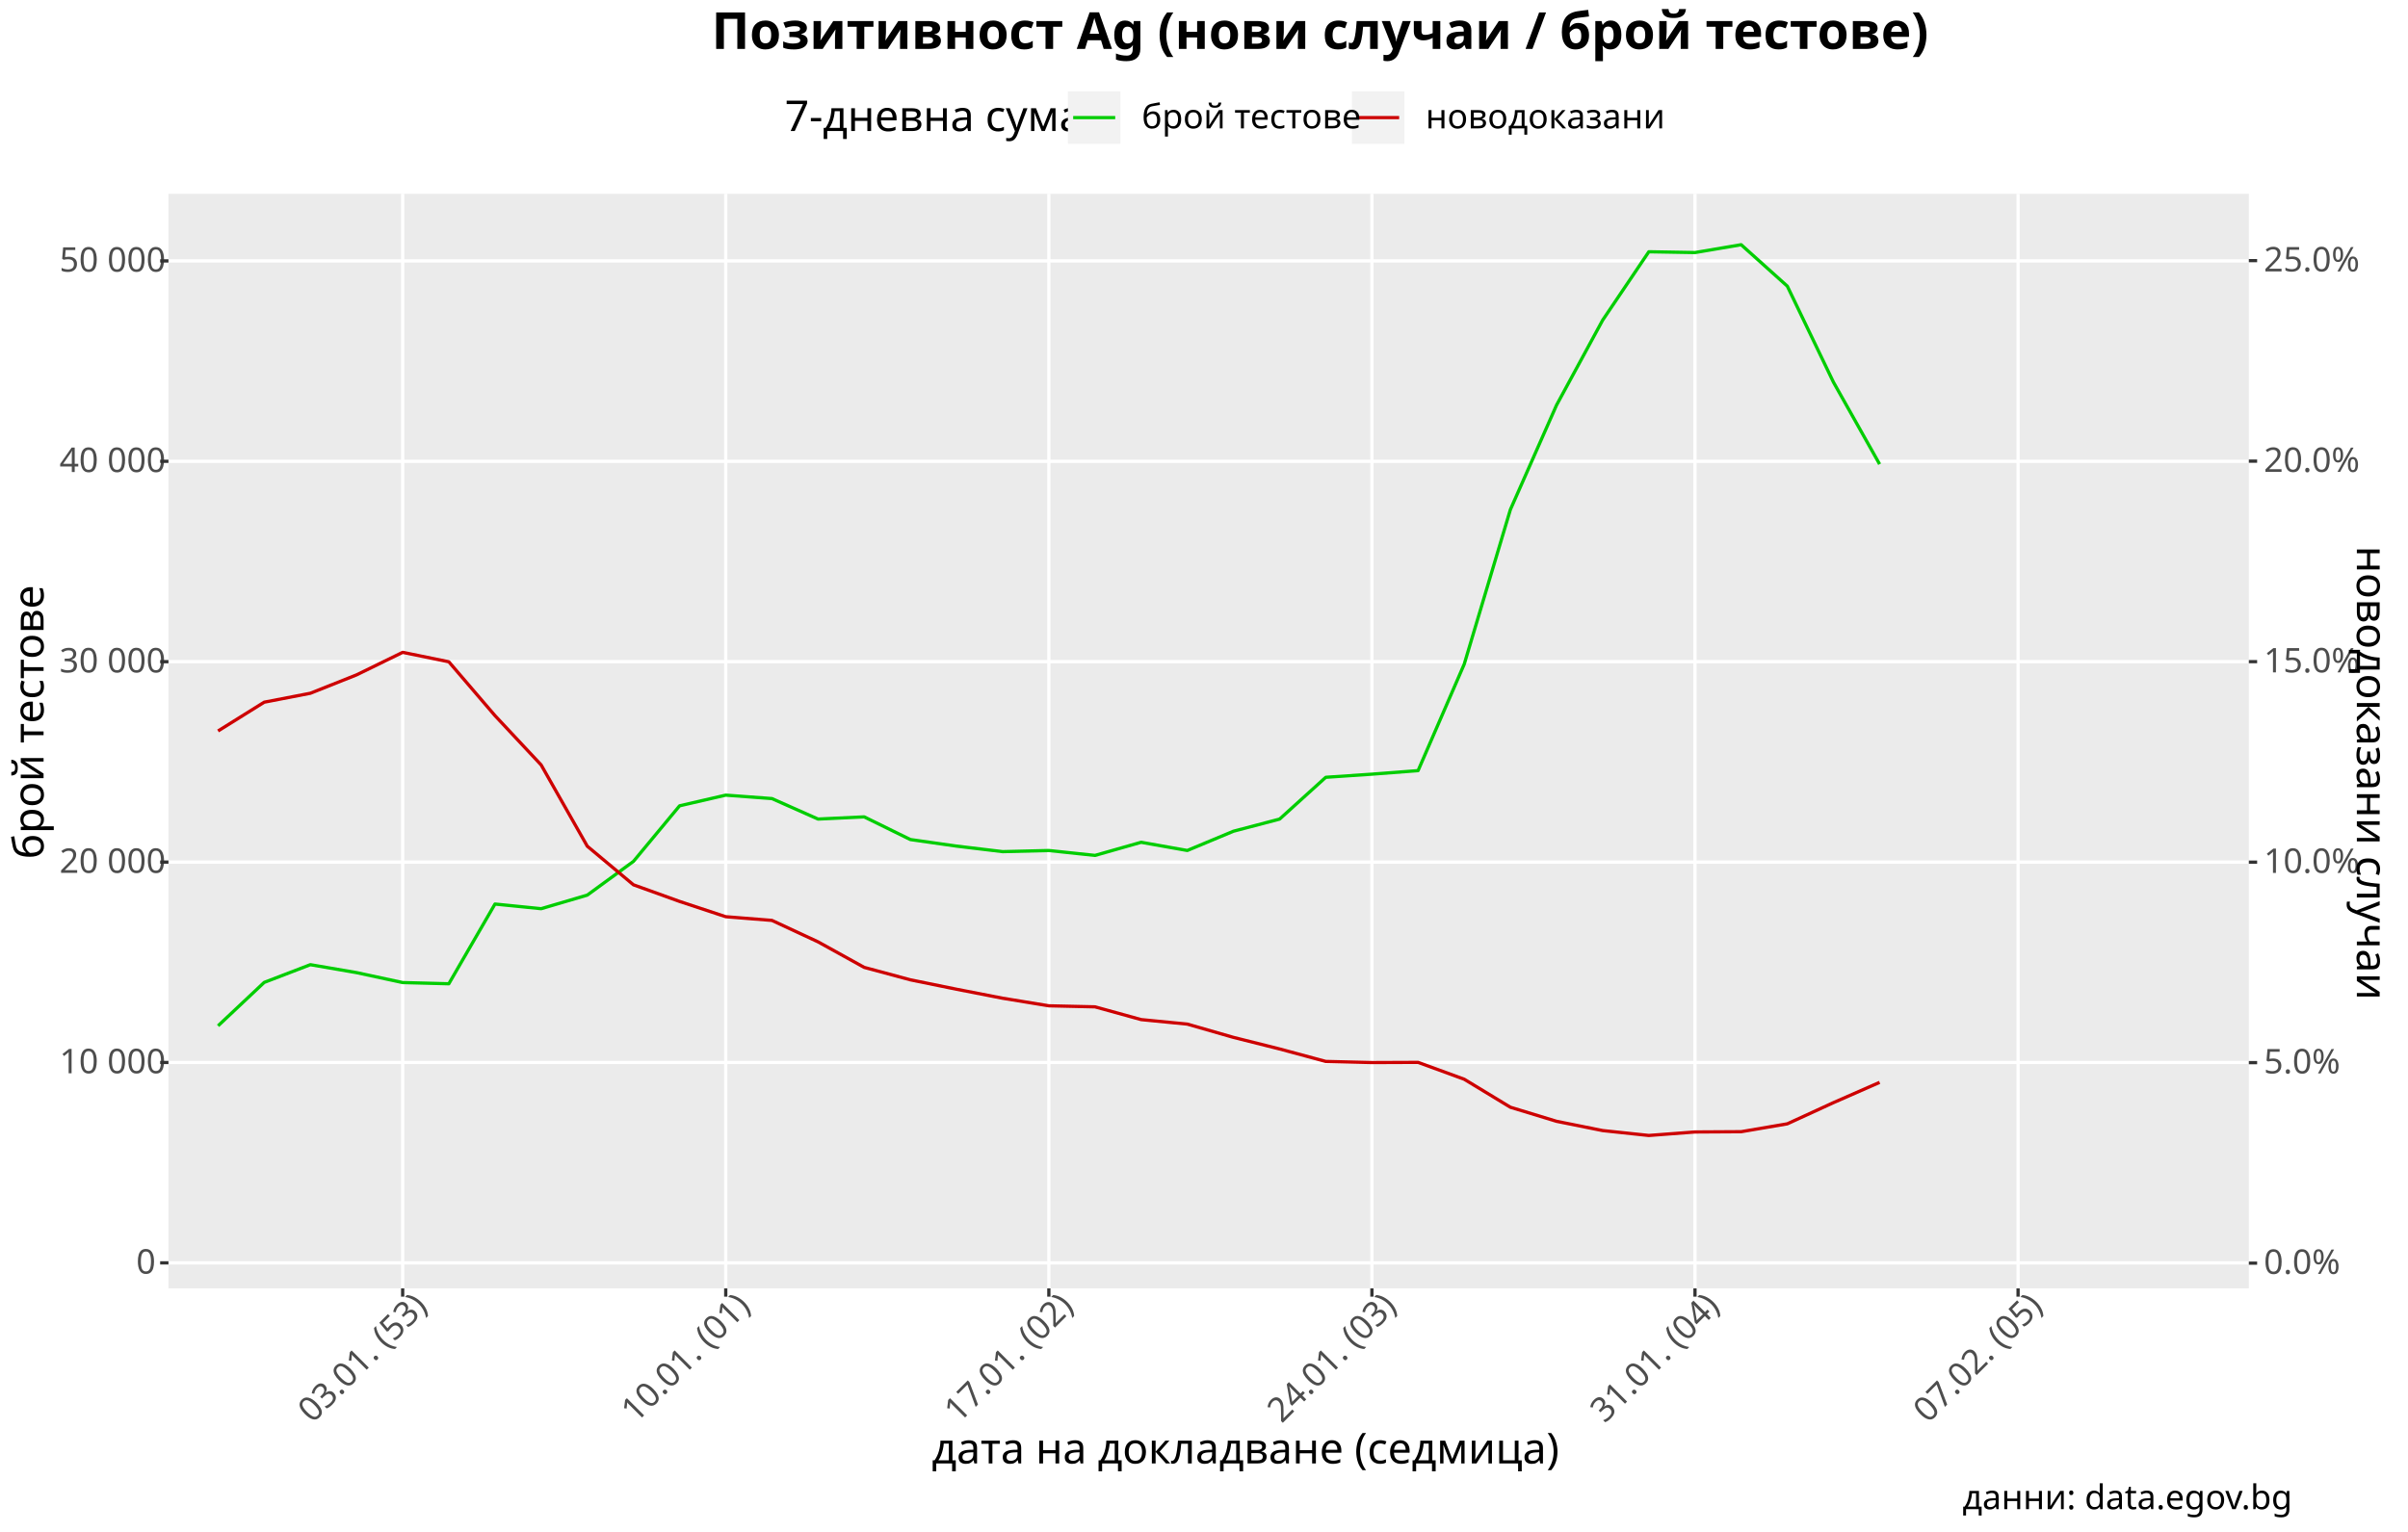
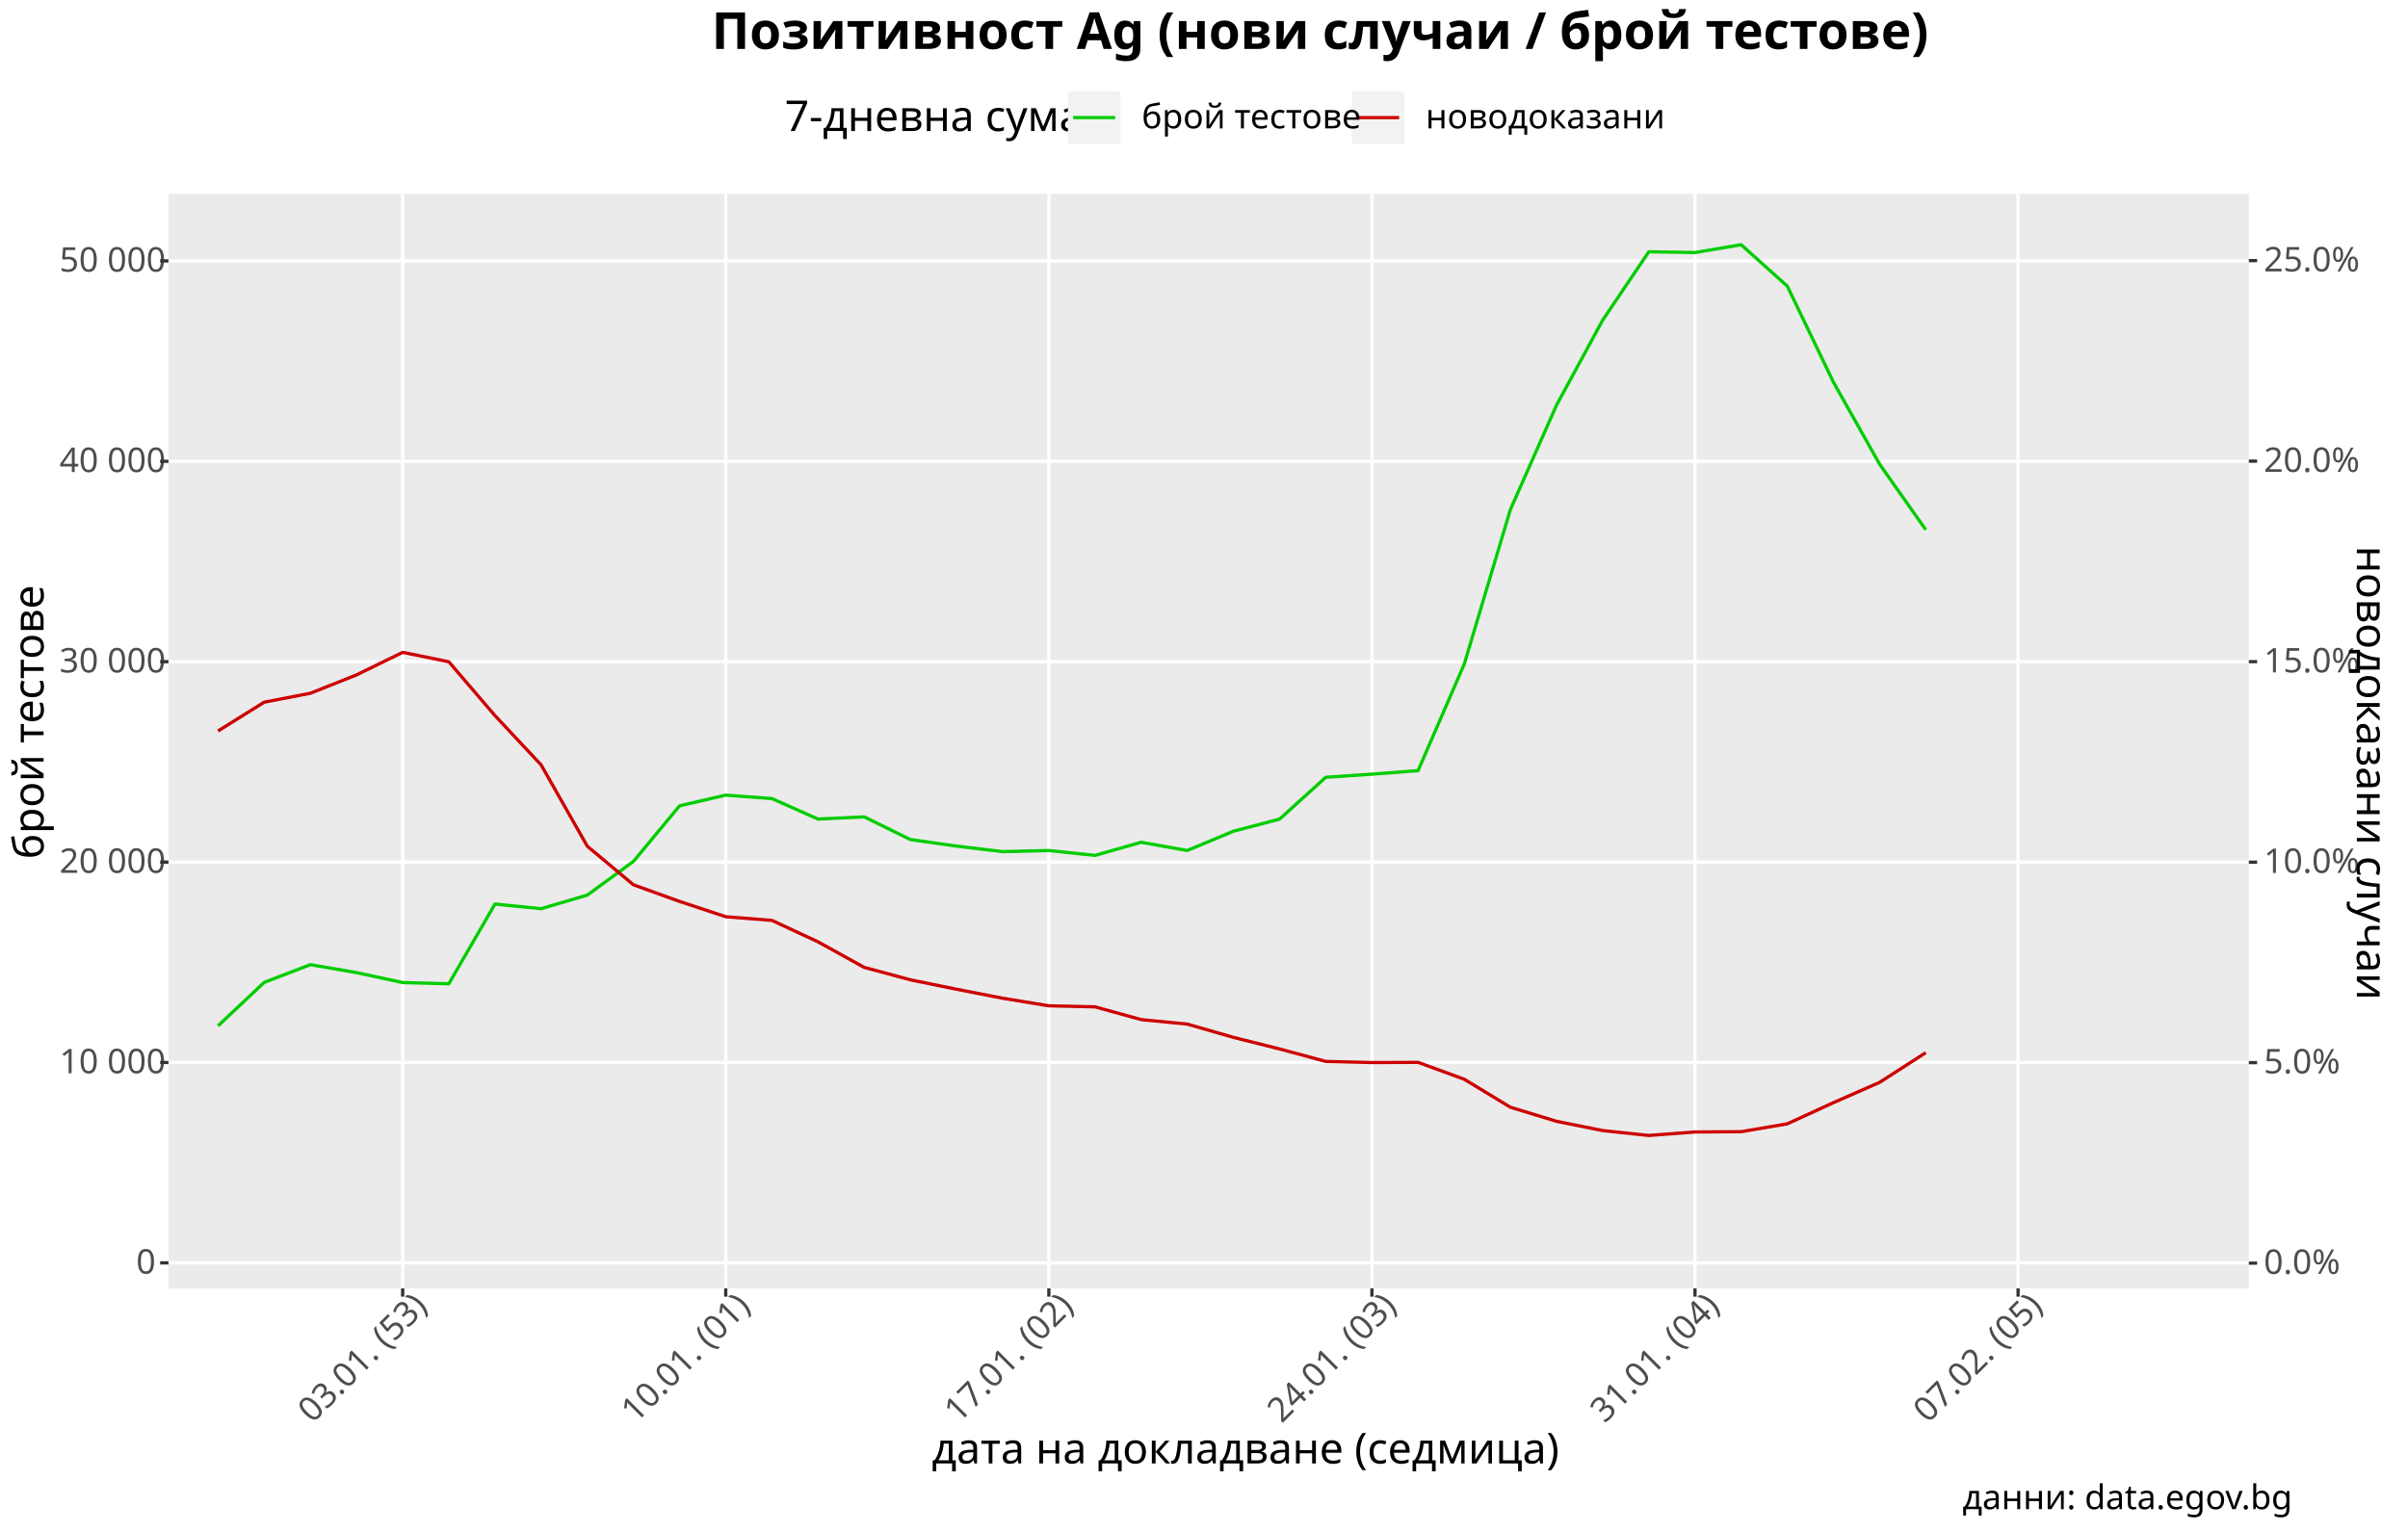
<svg xmlns="http://www.w3.org/2000/svg" viewBox="0 0 792.00 504.00">
  <defs>
    <style type="text/css">
    line, polyline, polygon, path, rect, circle {
      fill: none;
      stroke: #000000;
      stroke-linecap: round;
      stroke-linejoin: round;
      stroke-miterlimit: 10.00;
    }
  </style>
  </defs>
  <rect width="100%" height="100%" style="stroke: none; fill: #FFFFFF;" />
  <rect x="0.00" y="0.00" width="792.00" height="504.00" style="stroke-width: 1.07; stroke: #FFFFFF; fill: #FFFFFF;" />
  <defs>
    <clipPath id="cpNTUuNDF8NzM5LjY1fDQyMy44N3w2My43Nw==">
      <rect x="55.41" y="63.77" width="684.24" height="360.10" />
    </clipPath>
  </defs>
  <rect x="55.41" y="63.77" width="684.24" height="360.10" style="stroke-width: 1.07; stroke: none; fill: #EBEBEB;" clip-path="url(#cpNTUuNDF8NzM5LjY1fDQyMy44N3w2My43Nw==)" />
  <polyline points="55.41,415.49 739.65,415.49 " style="stroke-width: 1.07; stroke: #FFFFFF; stroke-linecap: butt;" clip-path="url(#cpNTUuNDF8NzM5LjY1fDQyMy44N3w2My43Nw==)" />
  <polyline points="55.41,349.56 739.65,349.56 " style="stroke-width: 1.07; stroke: #FFFFFF; stroke-linecap: butt;" clip-path="url(#cpNTUuNDF8NzM5LjY1fDQyMy44N3w2My43Nw==)" />
  <polyline points="55.41,283.63 739.65,283.63 " style="stroke-width: 1.07; stroke: #FFFFFF; stroke-linecap: butt;" clip-path="url(#cpNTUuNDF8NzM5LjY1fDQyMy44N3w2My43Nw==)" />
  <polyline points="55.41,217.70 739.65,217.70 " style="stroke-width: 1.07; stroke: #FFFFFF; stroke-linecap: butt;" clip-path="url(#cpNTUuNDF8NzM5LjY1fDQyMy44N3w2My43Nw==)" />
  <polyline points="55.41,151.77 739.65,151.77 " style="stroke-width: 1.07; stroke: #FFFFFF; stroke-linecap: butt;" clip-path="url(#cpNTUuNDF8NzM5LjY1fDQyMy44N3w2My43Nw==)" />
  <polyline points="55.41,85.84 739.65,85.84 " style="stroke-width: 1.07; stroke: #FFFFFF; stroke-linecap: butt;" clip-path="url(#cpNTUuNDF8NzM5LjY1fDQyMy44N3w2My43Nw==)" />
  <polyline points="132.44,423.87 132.44,63.77 " style="stroke-width: 1.07; stroke: #FFFFFF; stroke-linecap: butt;" clip-path="url(#cpNTUuNDF8NzM5LjY1fDQyMy44N3w2My43Nw==)" />
  <polyline points="238.70,423.87 238.70,63.77 " style="stroke-width: 1.07; stroke: #FFFFFF; stroke-linecap: butt;" clip-path="url(#cpNTUuNDF8NzM5LjY1fDQyMy44N3w2My43Nw==)" />
  <polyline points="344.97,423.87 344.97,63.77 " style="stroke-width: 1.07; stroke: #FFFFFF; stroke-linecap: butt;" clip-path="url(#cpNTUuNDF8NzM5LjY1fDQyMy44N3w2My43Nw==)" />
  <polyline points="451.23,423.87 451.23,63.77 " style="stroke-width: 1.07; stroke: #FFFFFF; stroke-linecap: butt;" clip-path="url(#cpNTUuNDF8NzM5LjY1fDQyMy44N3w2My43Nw==)" />
  <polyline points="557.49,423.87 557.49,63.77 " style="stroke-width: 1.07; stroke: #FFFFFF; stroke-linecap: butt;" clip-path="url(#cpNTUuNDF8NzM5LjY1fDQyMy44N3w2My43Nw==)" />
  <polyline points="663.75,423.87 663.75,63.77 " style="stroke-width: 1.07; stroke: #FFFFFF; stroke-linecap: butt;" clip-path="url(#cpNTUuNDF8NzM5LjY1fDQyMy44N3w2My43Nw==)" />
-   <polyline points="71.72,337.49 86.90,323.21 102.08,317.38 117.26,319.99 132.44,323.26 147.62,323.66 162.80,297.43 177.98,298.96 193.16,294.49 208.34,283.40 223.52,265.11 238.70,261.60 253.88,262.73 269.06,269.47 284.24,268.75 299.42,276.21 314.60,278.37 329.78,280.19 344.97,279.82 360.15,281.43 375.33,277.11 390.51,279.81 405.69,273.47 420.87,269.48 436.05,255.73 451.23,254.70 466.41,253.54 481.59,218.51 496.77,167.66 511.95,133.29 527.13,105.32 542.31,82.83 557.49,83.09 572.67,80.51 587.85,94.14 603.03,125.74 618.21,152.72 " style="stroke-width: 1.07; stroke: #00CD00; stroke-linecap: butt;" clip-path="url(#cpNTUuNDF8NzM5LjY1fDQyMy44N3w2My43Nw==)" />
-   <polyline points="71.72,240.49 86.90,231.02 102.08,228.08 117.26,222.04 132.44,214.62 147.62,217.73 162.80,235.44 177.98,251.66 193.16,278.40 208.34,291.10 223.52,296.57 238.70,301.60 253.88,302.81 269.06,309.87 284.24,318.27 299.42,322.36 314.60,325.46 329.78,328.42 344.97,330.91 360.15,331.25 375.33,335.45 390.51,336.93 405.69,341.30 420.87,345.11 436.05,349.21 451.23,349.58 466.41,349.52 481.59,355.07 496.77,364.28 511.95,368.91 527.13,371.96 542.31,373.57 557.49,372.42 572.67,372.33 587.85,369.74 603.03,362.77 618.21,356.10 " style="stroke-width: 1.07; stroke: #CD0000; stroke-linecap: butt;" clip-path="url(#cpNTUuNDF8NzM5LjY1fDQyMy44N3w2My43Nw==)" />
+   <polyline points="71.72,337.49 86.90,323.21 102.08,317.38 117.26,319.99 132.44,323.26 147.62,323.66 162.80,297.43 177.98,298.96 193.16,294.49 208.34,283.40 223.52,265.11 238.70,261.60 253.88,262.73 269.06,269.47 284.24,268.75 299.42,276.21 314.60,278.37 329.78,280.19 344.97,279.82 360.15,281.43 375.33,277.11 390.51,279.81 405.69,273.47 420.87,269.48 436.05,255.73 451.23,254.70 466.41,253.54 481.59,218.51 496.77,167.66 511.95,133.29 527.13,105.32 542.31,82.83 557.49,83.09 572.67,80.51 587.85,94.14 603.03,125.74 618.21,152.72 633.39,174.28 " style="stroke-width: 1.07; stroke: #00CD00; stroke-linecap: butt;" clip-path="url(#cpNTUuNDF8NzM5LjY1fDQyMy44N3w2My43Nw==)" />
+   <polyline points="71.72,240.49 86.90,231.02 102.08,228.08 117.26,222.04 132.44,214.62 147.62,217.73 162.80,235.44 177.98,251.66 193.16,278.40 208.34,291.10 223.52,296.57 238.70,301.60 253.88,302.81 269.06,309.87 284.24,318.27 299.42,322.36 314.60,325.46 329.78,328.42 344.97,330.91 360.15,331.25 375.33,335.45 390.51,336.93 405.69,341.30 420.87,345.11 436.05,349.21 451.23,349.58 466.41,349.52 481.59,355.07 496.77,364.28 511.95,368.91 527.13,371.96 542.31,373.57 557.49,372.42 572.67,372.33 587.85,369.74 603.03,362.77 618.21,356.10 633.39,346.33 " style="stroke-width: 1.07; stroke: #CD0000; stroke-linecap: butt;" clip-path="url(#cpNTUuNDF8NzM5LjY1fDQyMy44N3w2My43Nw==)" />
  <defs>
    <clipPath id="cpMC4wMHw3OTIuMDB8NTA0LjAwfDAuMDA=">
      <rect x="0.00" y="0.00" width="792.00" height="504.00" />
    </clipPath>
  </defs>
  <g clip-path="url(#cpMC4wMHw3OTIuMDB8NTA0LjAwfDAuMDA=)">
    <text x="44.80" y="419.03" style="font-size: 11.20px; fill: #4D4D4D; font-family: Calibri;" textLength="5.68px" lengthAdjust="spacingAndGlyphs">0</text>
  </g>
  <g clip-path="url(#cpMC4wMHw3OTIuMDB8NTA0LjAwfDAuMDA=)">
    <text x="19.56" y="353.10" style="font-size: 11.20px; fill: #4D4D4D; font-family: Calibri;" textLength="30.91px" lengthAdjust="spacingAndGlyphs">10 000</text>
  </g>
  <g clip-path="url(#cpMC4wMHw3OTIuMDB8NTA0LjAwfDAuMDA=)">
    <text x="19.56" y="287.17" style="font-size: 11.20px; fill: #4D4D4D; font-family: Calibri;" textLength="30.91px" lengthAdjust="spacingAndGlyphs">20 000</text>
  </g>
  <g clip-path="url(#cpMC4wMHw3OTIuMDB8NTA0LjAwfDAuMDA=)">
    <text x="19.56" y="221.24" style="font-size: 11.20px; fill: #4D4D4D; font-family: Calibri;" textLength="30.91px" lengthAdjust="spacingAndGlyphs">30 000</text>
  </g>
  <g clip-path="url(#cpMC4wMHw3OTIuMDB8NTA0LjAwfDAuMDA=)">
    <text x="19.56" y="155.30" style="font-size: 11.20px; fill: #4D4D4D; font-family: Calibri;" textLength="30.91px" lengthAdjust="spacingAndGlyphs">40 000</text>
  </g>
  <g clip-path="url(#cpMC4wMHw3OTIuMDB8NTA0LjAwfDAuMDA=)">
    <text x="19.56" y="89.37" style="font-size: 11.20px; fill: #4D4D4D; font-family: Calibri;" textLength="30.91px" lengthAdjust="spacingAndGlyphs">50 000</text>
  </g>
  <polyline points="52.67,415.49 55.41,415.49 " style="stroke-width: 1.07; stroke: #333333; stroke-linecap: butt;" clip-path="url(#cpMC4wMHw3OTIuMDB8NTA0LjAwfDAuMDA=)" />
  <polyline points="52.67,349.56 55.41,349.56 " style="stroke-width: 1.07; stroke: #333333; stroke-linecap: butt;" clip-path="url(#cpMC4wMHw3OTIuMDB8NTA0LjAwfDAuMDA=)" />
  <polyline points="52.67,283.63 55.41,283.63 " style="stroke-width: 1.07; stroke: #333333; stroke-linecap: butt;" clip-path="url(#cpMC4wMHw3OTIuMDB8NTA0LjAwfDAuMDA=)" />
  <polyline points="52.67,217.70 55.41,217.70 " style="stroke-width: 1.07; stroke: #333333; stroke-linecap: butt;" clip-path="url(#cpMC4wMHw3OTIuMDB8NTA0LjAwfDAuMDA=)" />
  <polyline points="52.67,151.77 55.41,151.77 " style="stroke-width: 1.07; stroke: #333333; stroke-linecap: butt;" clip-path="url(#cpMC4wMHw3OTIuMDB8NTA0LjAwfDAuMDA=)" />
  <polyline points="52.67,85.84 55.41,85.84 " style="stroke-width: 1.07; stroke: #333333; stroke-linecap: butt;" clip-path="url(#cpMC4wMHw3OTIuMDB8NTA0LjAwfDAuMDA=)" />
  <polyline points="739.65,415.58 742.38,415.58 " style="stroke-width: 1.07; stroke: #333333; stroke-linecap: butt;" clip-path="url(#cpMC4wMHw3OTIuMDB8NTA0LjAwfDAuMDA=)" />
  <polyline points="739.65,349.61 742.38,349.61 " style="stroke-width: 1.07; stroke: #333333; stroke-linecap: butt;" clip-path="url(#cpMC4wMHw3OTIuMDB8NTA0LjAwfDAuMDA=)" />
  <polyline points="739.65,283.65 742.38,283.65 " style="stroke-width: 1.07; stroke: #333333; stroke-linecap: butt;" clip-path="url(#cpMC4wMHw3OTIuMDB8NTA0LjAwfDAuMDA=)" />
  <polyline points="739.65,217.68 742.38,217.68 " style="stroke-width: 1.07; stroke: #333333; stroke-linecap: butt;" clip-path="url(#cpMC4wMHw3OTIuMDB8NTA0LjAwfDAuMDA=)" />
  <polyline points="739.65,151.72 742.38,151.72 " style="stroke-width: 1.07; stroke: #333333; stroke-linecap: butt;" clip-path="url(#cpMC4wMHw3OTIuMDB8NTA0LjAwfDAuMDA=)" />
  <polyline points="739.65,85.75 742.38,85.75 " style="stroke-width: 1.07; stroke: #333333; stroke-linecap: butt;" clip-path="url(#cpMC4wMHw3OTIuMDB8NTA0LjAwfDAuMDA=)" />
  <g clip-path="url(#cpMC4wMHw3OTIuMDB8NTA0LjAwfDAuMDA=)">
    <text x="744.58" y="419.11" style="font-size: 11.20px; fill: #4D4D4D; font-family: Calibri;" textLength="22.19px" lengthAdjust="spacingAndGlyphs">0.0%</text>
  </g>
  <g clip-path="url(#cpMC4wMHw3OTIuMDB8NTA0LjAwfDAuMDA=)">
    <text x="744.58" y="353.15" style="font-size: 11.20px; fill: #4D4D4D; font-family: Calibri;" textLength="22.19px" lengthAdjust="spacingAndGlyphs">5.0%</text>
  </g>
  <g clip-path="url(#cpMC4wMHw3OTIuMDB8NTA0LjAwfDAuMDA=)">
    <text x="744.58" y="287.18" style="font-size: 11.20px; fill: #4D4D4D; font-family: Calibri;" textLength="27.86px" lengthAdjust="spacingAndGlyphs">10.0%</text>
  </g>
  <g clip-path="url(#cpMC4wMHw3OTIuMDB8NTA0LjAwfDAuMDA=)">
    <text x="744.58" y="221.22" style="font-size: 11.20px; fill: #4D4D4D; font-family: Calibri;" textLength="27.86px" lengthAdjust="spacingAndGlyphs">15.0%</text>
  </g>
  <g clip-path="url(#cpMC4wMHw3OTIuMDB8NTA0LjAwfDAuMDA=)">
    <text x="744.58" y="155.26" style="font-size: 11.20px; fill: #4D4D4D; font-family: Calibri;" textLength="27.86px" lengthAdjust="spacingAndGlyphs">20.0%</text>
  </g>
  <g clip-path="url(#cpMC4wMHw3OTIuMDB8NTA0LjAwfDAuMDA=)">
    <text x="744.58" y="89.29" style="font-size: 11.20px; fill: #4D4D4D; font-family: Calibri;" textLength="27.86px" lengthAdjust="spacingAndGlyphs">25.0%</text>
  </g>
  <polyline points="132.44,426.61 132.44,423.87 " style="stroke-width: 1.07; stroke: #333333; stroke-linecap: butt;" clip-path="url(#cpMC4wMHw3OTIuMDB8NTA0LjAwfDAuMDA=)" />
  <polyline points="238.70,426.61 238.70,423.87 " style="stroke-width: 1.07; stroke: #333333; stroke-linecap: butt;" clip-path="url(#cpMC4wMHw3OTIuMDB8NTA0LjAwfDAuMDA=)" />
  <polyline points="344.97,426.61 344.97,423.87 " style="stroke-width: 1.07; stroke: #333333; stroke-linecap: butt;" clip-path="url(#cpMC4wMHw3OTIuMDB8NTA0LjAwfDAuMDA=)" />
  <polyline points="451.23,426.61 451.23,423.87 " style="stroke-width: 1.07; stroke: #333333; stroke-linecap: butt;" clip-path="url(#cpMC4wMHw3OTIuMDB8NTA0LjAwfDAuMDA=)" />
  <polyline points="557.49,426.61 557.49,423.87 " style="stroke-width: 1.07; stroke: #333333; stroke-linecap: butt;" clip-path="url(#cpMC4wMHw3OTIuMDB8NTA0LjAwfDAuMDA=)" />
  <polyline points="663.75,426.61 663.75,423.87 " style="stroke-width: 1.07; stroke: #333333; stroke-linecap: butt;" clip-path="url(#cpMC4wMHw3OTIuMDB8NTA0LjAwfDAuMDA=)" />
  <g clip-path="url(#cpMC4wMHw3OTIuMDB8NTA0LjAwfDAuMDA=)">
    <text transform="translate(102.77,468.48) rotate(-45)" style="font-size: 11.20px; fill: #4D4D4D; font-family: Calibri;" textLength="49.04px" lengthAdjust="spacingAndGlyphs">03.01. (53)</text>
  </g>
  <g clip-path="url(#cpMC4wMHw3OTIuMDB8NTA0LjAwfDAuMDA=)">
    <text transform="translate(209.03,468.48) rotate(-45)" style="font-size: 11.20px; fill: #4D4D4D; font-family: Calibri;" textLength="49.04px" lengthAdjust="spacingAndGlyphs">10.01. (01)</text>
  </g>
  <g clip-path="url(#cpMC4wMHw3OTIuMDB8NTA0LjAwfDAuMDA=)">
    <text transform="translate(315.29,468.48) rotate(-45)" style="font-size: 11.20px; fill: #4D4D4D; font-family: Calibri;" textLength="49.04px" lengthAdjust="spacingAndGlyphs">17.01. (02)</text>
  </g>
  <g clip-path="url(#cpMC4wMHw3OTIuMDB8NTA0LjAwfDAuMDA=)">
    <text transform="translate(421.55,468.48) rotate(-45)" style="font-size: 11.20px; fill: #4D4D4D; font-family: Calibri;" textLength="49.04px" lengthAdjust="spacingAndGlyphs">24.01. (03)</text>
  </g>
  <g clip-path="url(#cpMC4wMHw3OTIuMDB8NTA0LjAwfDAuMDA=)">
    <text transform="translate(527.81,468.48) rotate(-45)" style="font-size: 11.20px; fill: #4D4D4D; font-family: Calibri;" textLength="49.04px" lengthAdjust="spacingAndGlyphs">31.01. (04)</text>
  </g>
  <g clip-path="url(#cpMC4wMHw3OTIuMDB8NTA0LjAwfDAuMDA=)">
    <text transform="translate(634.07,468.48) rotate(-45)" style="font-size: 11.20px; fill: #4D4D4D; font-family: Calibri;" textLength="49.04px" lengthAdjust="spacingAndGlyphs">07.02. (05)</text>
  </g>
  <g clip-path="url(#cpMC4wMHw3OTIuMDB8NTA0LjAwfDAuMDA=)">
    <text x="306.50" y="481.47" style="font-size: 14.00px; font-family: Calibri;" textLength="182.06px" lengthAdjust="spacingAndGlyphs">дата на докладване (седмица)</text>
  </g>
  <g clip-path="url(#cpMC4wMHw3OTIuMDB8NTA0LjAwfDAuMDA=)">
    <text transform="translate(14.33,282.67) rotate(-90)" style="font-size: 14.00px; font-family: Calibri;" textLength="77.71px" lengthAdjust="spacingAndGlyphs">брой тестове</text>
  </g>
  <g clip-path="url(#cpMC4wMHw3OTIuMDB8NTA0LjAwfDAuMDA=)">
    <text transform="translate(775.18,179.60) rotate(90)" style="font-size: 14.00px; font-family: Calibri;" textLength="128.43px" lengthAdjust="spacingAndGlyphs">новодоказани случаи</text>
  </g>
  <rect x="252.65" y="24.57" width="289.75" height="28.24" style="stroke-width: 1.07; stroke: none; fill: #FFFFFF;" clip-path="url(#cpMC4wMHw3OTIuMDB8NTA0LjAwfDAuMDA=)" />
  <g clip-path="url(#cpMC4wMHw3OTIuMDB8NTA0LjAwfDAuMDA=)">
    <text x="258.13" y="43.11" style="font-size: 14.00px; font-family: Calibri;" textLength="86.14px" lengthAdjust="spacingAndGlyphs">7-дневна сума</text>
  </g>
  <rect x="351.24" y="30.05" width="17.28" height="17.28" style="stroke-width: 1.07; stroke: none; fill: #F2F2F2;" clip-path="url(#cpMC4wMHw3OTIuMDB8NTA0LjAwfDAuMDA=)" />
  <line x1="352.97" y1="38.69" x2="366.80" y2="38.69" style="stroke-width: 1.07; stroke: #00CD00; stroke-linecap: butt;" clip-path="url(#cpMC4wMHw3OTIuMDB8NTA0LjAwfDAuMDA=)" />
  <rect x="444.64" y="30.05" width="17.28" height="17.28" style="stroke-width: 1.07; stroke: none; fill: #F2F2F2;" clip-path="url(#cpMC4wMHw3OTIuMDB8NTA0LjAwfDAuMDA=)" />
  <line x1="446.37" y1="38.69" x2="460.19" y2="38.69" style="stroke-width: 1.07; stroke: #CD0000; stroke-linecap: butt;" clip-path="url(#cpMC4wMHw3OTIuMDB8NTA0LjAwfDAuMDA=)" />
  <g clip-path="url(#cpMC4wMHw3OTIuMDB8NTA0LjAwfDAuMDA=)">
    <text x="375.50" y="42.23" style="font-size: 11.20px; font-family: Calibri;" textLength="62.17px" lengthAdjust="spacingAndGlyphs">брой тестове</text>
  </g>
  <g clip-path="url(#cpMC4wMHw3OTIuMDB8NTA0LjAwfDAuMDA=)">
    <text x="468.89" y="42.23" style="font-size: 11.20px; font-family: Calibri;" textLength="68.03px" lengthAdjust="spacingAndGlyphs">новодоказани</text>
  </g>
  <g clip-path="url(#cpMC4wMHw3OTIuMDB8NTA0LjAwfDAuMDA=)">
    <text x="234.04" y="16.09" style="font-size: 16.80px; font-weight: bold; font-family: Calibri;" textLength="326.98px" lengthAdjust="spacingAndGlyphs">Позитивност Ag (нови случаи / брой тестове)</text>
  </g>
  <g clip-path="url(#cpMC4wMHw3OTIuMDB8NTA0LjAwfDAuMDA=)">
    <text x="645.48" y="496.52" style="font-size: 11.20px; font-family: Calibri;" textLength="94.16px" lengthAdjust="spacingAndGlyphs">данни: data.egov.bg</text>
  </g>
</svg>
